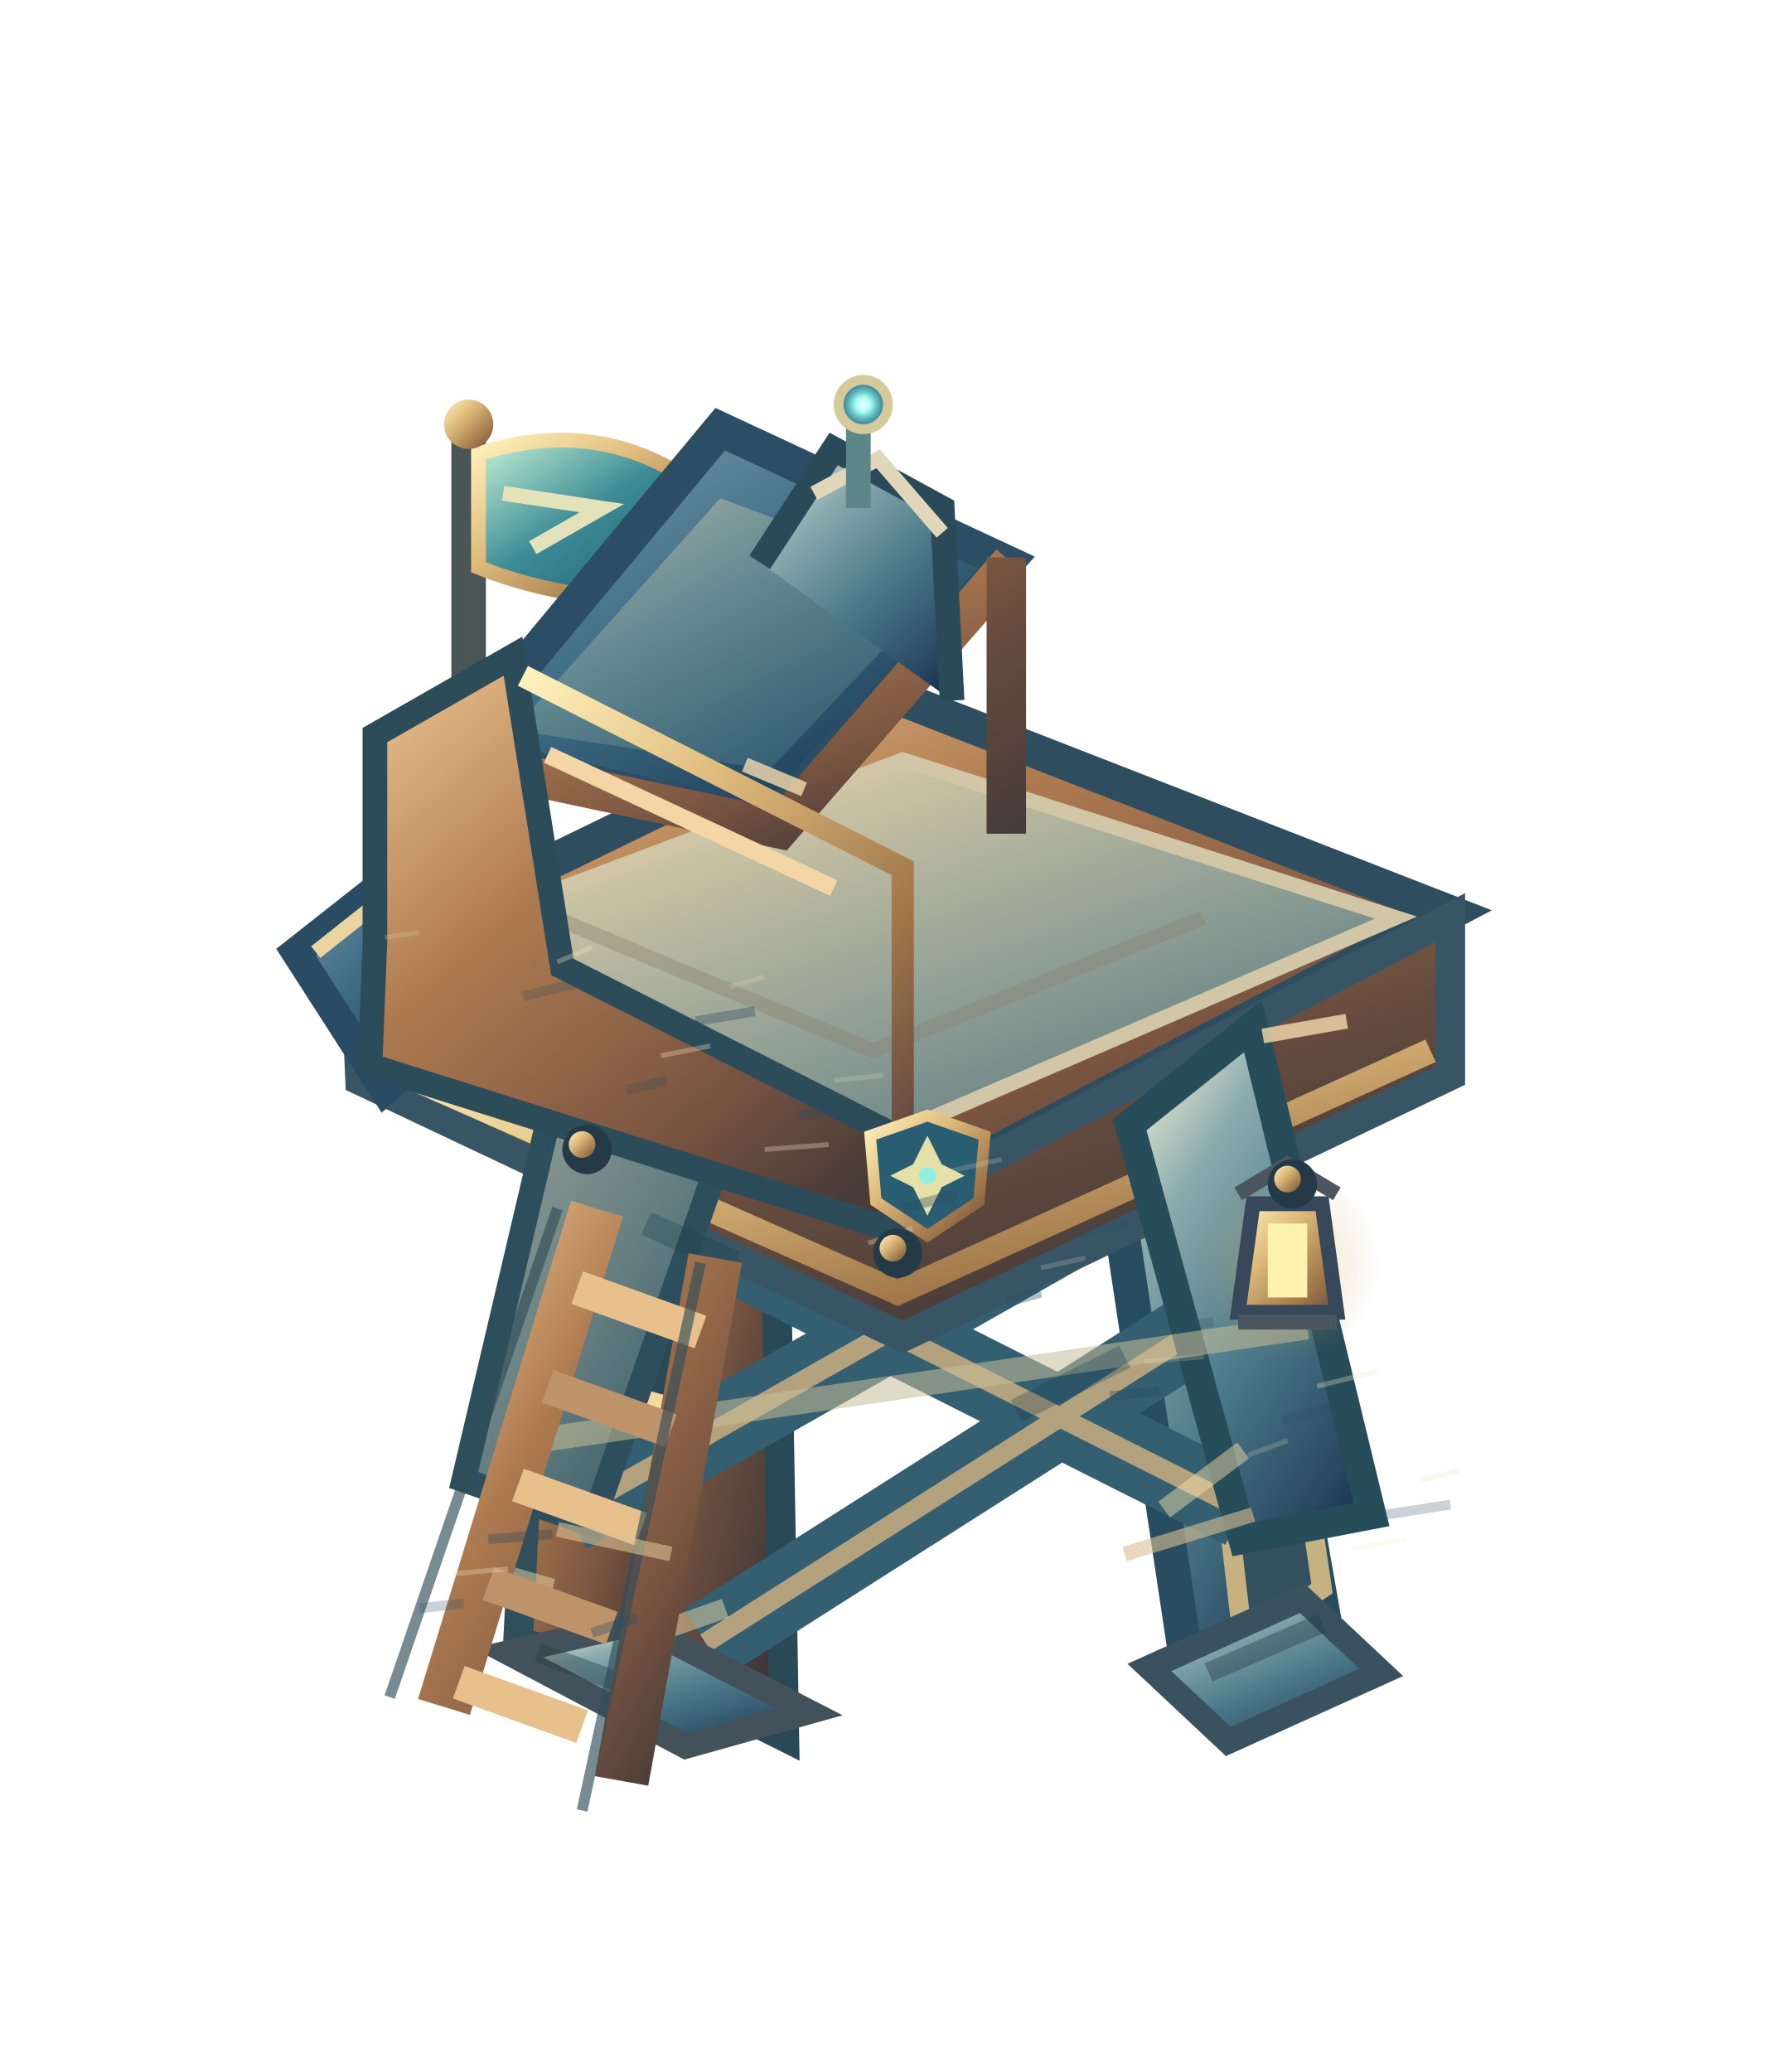
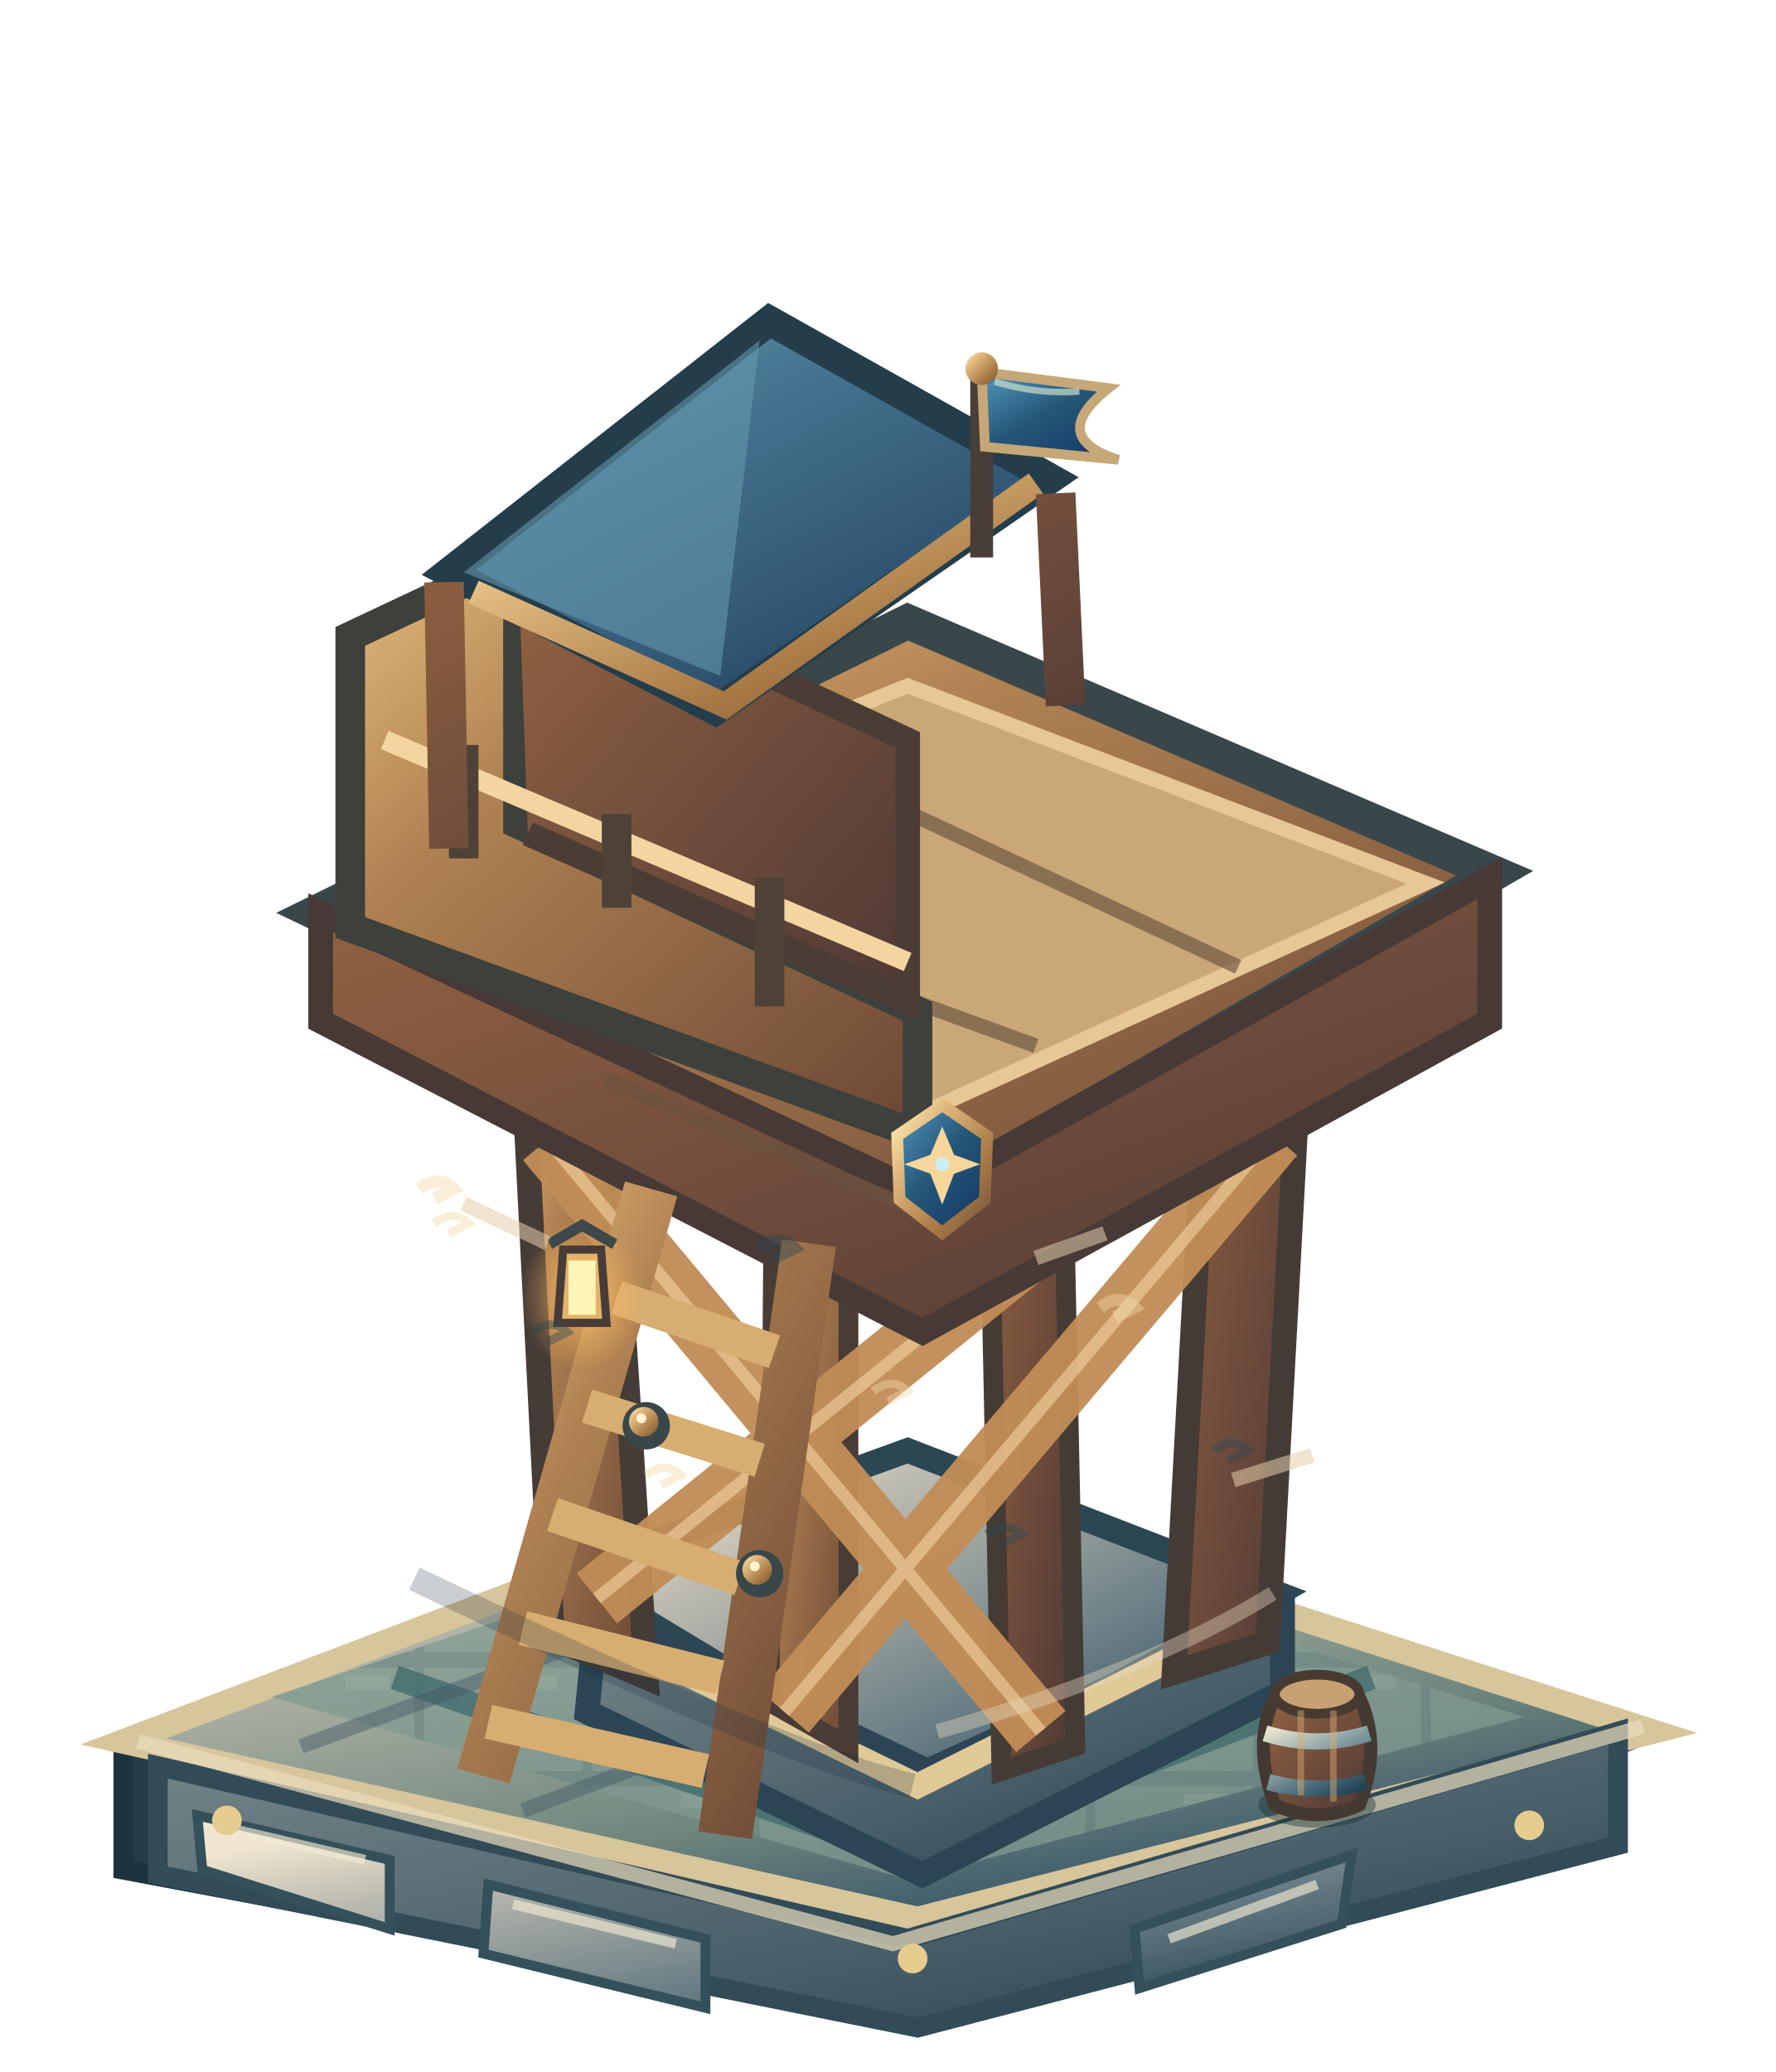
- <svg xmlns="http://www.w3.org/2000/svg" width="360" height="420" viewBox="0 0 360 420" role="img" aria-label="T07 Torre 1 estructura sin rifle para operador P06">
+ <svg xmlns="http://www.w3.org/2000/svg" width="360" height="420" viewBox="0 0 360 420" role="img" aria-label="Francotirador I — Vigía Recluta">
  <defs>
-     <linearGradient id="mStone" x1="0" y1="0" x2=".95" y2="1">
-       <stop stop-color="#fff2cb" />
-       <stop offset=".22" stop-color="#d4c9a6" />
-       <stop offset=".64" stop-color="#899b93" />
-       <stop offset="1" stop-color="#526d74" />
+     <linearGradient id="stone" x1=".1" x2=".9" y1=".1" y2=".85">
+       <stop stop-color="#f0e6d0" />
+       <stop offset=".24" stop-color="#bdbbb0" />
+       <stop offset=".7" stop-color="#6c8087" />
+       <stop offset="1" stop-color="#385563" />
    </linearGradient>
-     <linearGradient id="sideStone" x1="0" y1="0" x2=".92" y2="1">
-       <stop stop-color="#9fa89d" />
-       <stop offset=".55" stop-color="#627c7f" />
-       <stop offset="1" stop-color="#284d60" />
+     <linearGradient id="stoneDark" x1="0" x2="1" y1="0" y2="1">
+       <stop stop-color="#77878a" />
+       <stop offset=".65" stop-color="#455c67" />
+       <stop offset="1" stop-color="#263a4b" />
    </linearGradient>
-     <linearGradient id="iron" x1=".2" y1="0" x2=".9" y2="1">
-       <stop stop-color="#e8e8d1" />
-       <stop offset=".22" stop-color="#8babae" />
-       <stop offset=".57" stop-color="#4b7888" />
-       <stop offset=".89" stop-color="#294861" />
-       <stop offset="1" stop-color="#172f4e" />
+     <linearGradient id="timber" x1=".05" x2=".95" y1="0" y2="1">
+       <stop stop-color="#e1b77b" />
+       <stop offset=".32" stop-color="#b08252" />
+       <stop offset="1" stop-color="#6d4936" />
    </linearGradient>
-     <linearGradient id="wood" x1="0" y1="0" x2=".8" y2="1">
-       <stop stop-color="#f0c892" />
-       <stop offset=".4" stop-color="#ae7b50" />
-       <stop offset=".78" stop-color="#785441" />
-       <stop offset="1" stop-color="#493c38" />
+     <linearGradient id="timberSide" x1="0" x2="1" y1="0" y2="1">
+       <stop stop-color="#946342" />
+       <stop offset="1" stop-color="#4e3835" />
    </linearGradient>
-     <linearGradient id="woodShade" x1="0" y1="0" x2=".8" y2="1">
-       <stop stop-color="#bd8050" />
-       <stop offset=".6" stop-color="#654b3d" />
-       <stop offset="1" stop-color="#39353a" />
+     <linearGradient id="roof" x1=".05" x2=".85" y1="0" y2="1">
+       <stop stop-color="#82afb3" />
+       <stop offset=".3" stop-color="#477894" />
+       <stop offset=".72" stop-color="#315572" />
+       <stop offset="1" stop-color="#192f4b" />
    </linearGradient>
-     <linearGradient id="roof" x1="0" y1="0" x2=".8" y2="1">
-       <stop stop-color="#aec3b8" />
-       <stop offset=".2" stop-color="#698d9d" />
-       <stop offset=".47" stop-color="#416f88" />
-       <stop offset=".84" stop-color="#244760" />
-       <stop offset="1" stop-color="#152f52" />
+     <linearGradient id="bronze" x1="0" x2="1" y1="0" y2="1">
+       <stop stop-color="#fff0b7" />
+       <stop offset=".28" stop-color="#dfb77d" />
+       <stop offset=".7" stop-color="#a87945" />
+       <stop offset="1" stop-color="#75553b" />
    </linearGradient>
-     <linearGradient id="canvas" x1=".2" y1="0" x2="1" y2="1">
-       <stop stop-color="#e6d8b6" />
-       <stop offset=".38" stop-color="#8da99d" />
-       <stop offset=".86" stop-color="#3d7183" />
-       <stop offset="1" stop-color="#2c4b65" />
+     <linearGradient id="steel" x1="0" x2=".9" y1="0" y2="1">
+       <stop stop-color="#e7e4cd" />
+       <stop offset=".4" stop-color="#91a8a8" />
+       <stop offset=".77" stop-color="#486778" />
+       <stop offset="1" stop-color="#244454" />
    </linearGradient>
-     <linearGradient id="brass" x1="0" y1="0" x2="1" y2="1">
-       <stop stop-color="#fff2bd" />
-       <stop offset=".36" stop-color="#e0bc7d" />
-       <stop offset=".77" stop-color="#9e7649" />
-       <stop offset="1" stop-color="#664c41" />
+     <linearGradient id="cloth" x1=".1" x2=".8" y1=".1" y2=".9">
+       <stop stop-color="#498bb0" />
+       <stop offset=".48" stop-color="#255779" />
+       <stop offset="1" stop-color="#173e69" />
    </linearGradient>
-     <radialGradient id="optic">
-       <stop stop-color="#f5ffff" />
-       <stop offset=".3" stop-color="#a6fff1" />
-       <stop offset=".58" stop-color="#60b8bb" />
-       <stop offset="1" stop-color="#285d79" />
+     <radialGradient id="amber">
+       <stop stop-color="#fff8ca" stop-opacity=".98" />
+       <stop offset=".3" stop-color="#f9c36a" stop-opacity=".82" />
+       <stop offset="1" stop-color="#ffaf4f" stop-opacity="0" />
    </radialGradient>
-     <radialGradient id="light">
-       <stop stop-color="#ffeabb" stop-opacity=".85" />
-       <stop offset=".5" stop-color="#e1ac55" stop-opacity=".28" />
-       <stop offset="1" stop-color="#b48e50" stop-opacity="0" />
+     <radialGradient id="teal">
+       <stop stop-color="#e8ffff" />
+       <stop offset=".4" stop-color="#76cad0" />
+       <stop offset="1" stop-color="#255f78" />
    </radialGradient>
-     <pattern id="grain" width="20" height="16" patternUnits="userSpaceOnUse">
-       <path d="M1 5q7-3 14-2M-2 14q9-2 15-1" fill="none" stroke="#ffe1af" stroke-width="1.1" opacity=".21" />
-     </pattern>
-     <filter id="soft">
+     <filter id="blur">
      <feGaussianBlur stdDeviation="5" />
    </filter>
+     <pattern id="shingles" width="26" height="21" patternUnits="userSpaceOnUse">
+       <path d="M0 1H26M0 21H26M13 1V21" stroke="#d0c496" stroke-opacity=".22" stroke-width="2" />
+       <path d="M0 18H26" stroke="#172d4a" stroke-opacity=".46" stroke-width="4" />
+     </pattern>
+     <pattern id="masonry" width="34" height="24" patternUnits="userSpaceOnUse">
+       <path d="M0 1H34M0 24H34M17 1V24" stroke="#2c4957" stroke-width="2" opacity=".34" />
+       <path d="M2 5h9" stroke="#fff8df" stroke-width="3" opacity=".16" />
+     </pattern>
+     <linearGradient id="t04-fund-top" x1="0" y1="0" x2=".6" y2="1">
+       <stop stop-color="#f3e6bb" />
+       <stop offset=".36" stop-color="#b2b4a6" />
+       <stop offset=".75" stop-color="#70877e" />
+       <stop offset="1" stop-color="#355467" />
+     </linearGradient>
+     <linearGradient id="t04-steel" x1="0" y1=".1" x2=".9" y2="1">
+       <stop stop-color="#c9e2d6" />
+       <stop offset=".26" stop-color="#8ca9b1" />
+       <stop offset=".72" stop-color="#406276" />
+       <stop offset="1" stop-color="#183c58" />
+     </linearGradient>
+     <linearGradient id="t04-gold" x1="0" y1="0" x2="1" y2="1">
+       <stop stop-color="#fff0bb" />
+       <stop offset=".48" stop-color="#d4ab70" />
+       <stop offset="1" stop-color="#845737" />
+     </linearGradient>
+     <radialGradient id="t04-paint-light">
+       <stop stop-color="#fff3b0" stop-opacity=".55" />
+       <stop offset=".47" stop-color="#edb76e" stop-opacity=".18" />
+       <stop offset="1" stop-color="#d9ad60" stop-opacity="0" />
+     </radialGradient>
  </defs>
-   <defs>
-     <linearGradient id="t06Flag" x1="0" y1="0" x2="1" y2="1">
-       <stop stop-color="#c9f2d6" />
-       <stop offset=".45" stop-color="#3c8c95" />
-       <stop offset="1" stop-color="#205170" />
-     </linearGradient>
-     <linearGradient id="t06Arm" x1="0" y1="0" x2=".8" y2="1">
-       <stop stop-color="#f6e6ba" />
-       <stop offset=".23" stop-color="#b4d2c9" />
-       <stop offset=".6" stop-color="#4e8799" />
-       <stop offset="1" stop-color="#24465c" />
-     </linearGradient>
-     <radialGradient id="t06Glow">
-       <stop stop-color="#ffffff" />
-       <stop offset=".25" stop-color="#b8fff0" />
-       <stop offset=".6" stop-color="#4da9a9" stop-opacity=".8" />
-       <stop offset="1" stop-color="#266e84" stop-opacity="0" />
-     </radialGradient>
-     <pattern id="t06Stone" width="33" height="28" patternUnits="userSpaceOnUse">
-       <path d="M0 0H33M0 28H33M15 0V28" fill="none" stroke="#395463" stroke-width="2.3" opacity=".36" />
-       <path d="M2 5l9-2M19 19l9-1" fill="none" stroke="#fff2cd" stroke-width="2.8" opacity=".17" />
-     </pattern>
-   </defs>
-   <g id="t06-sniper-backstructure" data-owned="T" data-operator-slot="P">
-     <g id="t06-support-structure">
-       <path d="M111 215 135 224 133 339 105 333Z" fill="url(#wood)" stroke="#304f5b" stroke-width="6" />
-       <path d="M135 226 157 236 159 352 133 339Z" fill="url(#woodShade)" stroke="#294957" stroke-width="6" />
-       <path d="M223 220 247 206 268 326 241 340Z" fill="url(#iron)" stroke="#294d60" stroke-width="7" />
-       <path d="M239 221 252 214 268 322 252 333Z" fill="#344f5d" stroke="#c6b181" stroke-width="4" />
-       <path d="M115 307 247 232M252 306 123 241M143 333 242 270" stroke="#335f70" stroke-width="16" fill="none" />
-       <path d="M115 307 247 232M252 306 123 241M143 333 242 270" stroke="#dfb781" stroke-width="4" opacity=".75" fill="none" />
-       <path d="M103 335 139 354 164 347 129 329Z" fill="url(#iron)" stroke="#43525a" stroke-width="5" />
-       <path d="M233 338 264 324 280 339 249 353Z" fill="url(#iron)" stroke="#3a515f" stroke-width="5" />
-       <path d="M99 285 110 280M123 281l14 4" stroke="#f4d8a0" stroke-width="3" />
-     </g>
-     <g id="t06-recruit-banner">
-       <path d="M95 164V88" stroke="#4a5656" stroke-width="7" />
-       <path d="M97 92q25-8 45 7l-13 14 16 9q-28 1-48-7Z" fill="url(#t06Flag)" stroke="url(#brass)" stroke-width="3" />
-       <path d="M102 100l20 3-14 8" fill="none" stroke="#e4e2ba" stroke-width="3" />
-       <circle cx="95" cy="86" r="5" fill="url(#brass)" />
-     </g>
-     <g id="t06-deck-l1">
-       <path d="M72 194 181 141 294 185 182 244Z" fill="url(#wood)" stroke="#2e4e5f" stroke-width="7" />
-       <path d="M72 196 183 244 294 186V218L183 271 73 219Z" fill="url(#woodShade)" stroke="#385565" stroke-width="6" />
-       <path d="M82 192 183 154 283 186 181 230Z" fill="url(#mStone)" stroke="#d1c6a5" stroke-width="3" />
-       <path d="M78 216 182 262 290 213" stroke="url(#brass)" stroke-width="5" fill="none" />
-       <path d="M110 185 177 213 244 186" stroke="#8c8170" stroke-width="3" opacity=".4" fill="none" />
-       <path d="M92 152 146 87 204 114 156 167Z" fill="url(#roof)" stroke="#2b4e64" stroke-width="7" />
-       <path d="M104 148 146 101 192 118 156 156" fill="url(#canvas)" opacity=".45" />
-       <path d="M92 154 158 168 205 114" fill="none" stroke="url(#wood)" stroke-width="8" />
-       <path d="M93 153V202M204 113V169" stroke="url(#woodShade)" stroke-width="8" />
-     </g>
-     <g id="t07-architectural-silhouette-I">
-       <path d="M114 215 94 300 120 309 150 223Z" fill="url(#sideStone)" stroke="#2d4f5d" stroke-width="5" />
-       <path d="M229 228 252 312 278 307 254 208Z" fill="url(#iron)" stroke="#274c5a" stroke-width="6" />
-       <path d="M102 293 265 269" stroke="#c7bd98" stroke-width="5" opacity=".55" />
-       <path d="M60 193 93 167 102 200 78 221Z" fill="url(#roof)" stroke="#294b63" stroke-width="6" />
-       <path d="M64 193 93 170 100 201" fill="none" stroke="#ead5a1" stroke-width="3" />
-       <path d="M154 114 169 91 191 103 193 142" fill="url(#iron)" stroke="#2a4a59" stroke-width="5" />
-       <path d="M165 100 178 93 191 108" fill="none" stroke="#e0d6ba" stroke-width="3" />
-       <path d="M174 103v-20" stroke="#5d8688" stroke-width="5" />
-       <circle cx="175" cy="82" r="5" fill="url(#optic)" stroke="#d4ca9b" stroke-width="2" />
-     </g>
-     <g id="t07-materials-volume">
-       <path d="M98 318l14 4m15 11 20-7M236 306l16-12" stroke="#f2ddac" stroke-width="4" opacity=".48" />
-       <path d="M131 248l18 8M206 286l22-11" stroke="#183d4c" stroke-width="5" opacity=".30" />
-       <path d="M97 195 114 200M151 155l12 5M256 210l17-3" stroke="#f4dbae" stroke-width="3" opacity=".8" />
-       <path d="M109 335l25 9M245 339l23-10" stroke="#263d48" stroke-width="4" opacity=".42" />
-     </g>
-     <g id="t06-rail-rear">
-       <path d="M76 191V149l28-16 10 63 69 35v19L75 216Z" fill="url(#wood)" stroke="#2d4c59" stroke-width="5" />
-       <path d="M106 137 183 176V229" stroke="url(#brass)" stroke-width="4.5" fill="none" />
-       <path d="M111 153l58 27" stroke="#f3d5a6" stroke-width="3.5" />
-     </g>
-     <g id="t06-guided-stairs">
-       <path d="M121 245 90 346M145 255 126 361" stroke="url(#wood)" stroke-width="11" />
-       <path d="M117 261l25 9" stroke="#e8c08b" stroke-width="7" />
-       <path d="M111 281l25 9" stroke="#bf936a" stroke-width="7" />
-       <path d="M105 301l25 9" stroke="#e8c08b" stroke-width="7" />
-       <path d="M99 321l25 9" stroke="#bf936a" stroke-width="7" />
-       <path d="M93 341l25 9" stroke="#e8c08b" stroke-width="7" />
-       <path d="M113 245l-34 99M142 256l-24 111" stroke="#314d57" stroke-width="2.2" opacity=".65" />
-     </g>
-     <g transform="translate(188 236) scale(0.58)">
-       <path d="M0-17 20-10 18 13 0 25-18 13-20-10Z" fill="#285d72" stroke="url(#brass)" stroke-width="4" />
-       <path d="M0-10 5 0 13 4 5 8 0 18-5 8-13 4-5 0Z" fill="#e5dfa8" />
-       <circle cx="0" cy="4" r="3" fill="#91eee5" />
-     </g>
-     <g transform="translate(261 256)">
-       <ellipse rx="19" ry="20" fill="url(#light)" opacity=".68" />
-       <path d="M-7-12 7-12 10 10-10 10Z" fill="url(#brass)" stroke="#37485a" stroke-width="3" />
-       <path d="M-4-8H4V7H-4Z" fill="#fef2b1" />
-       <path d="M-10-14 0-20 10-14M-10 12H10" stroke="#4b5660" stroke-width="3" fill="none" />
-     </g>
-     <g id="t06-wear-material">
-       <path d="M78 190l7 -1" stroke="#f4e5c4" stroke-width="1" opacity="0.19" />
-       <path d="M127 221l8 -2" stroke="#2d4d5f" stroke-width="2" opacity="0.25" />
-       <path d="M176 252l9 -3" stroke="#f4e5c4" stroke-width="1" opacity="0.31" />
-       <path d="M225 283l10 -1" stroke="#2d4d5f" stroke-width="2" opacity="0.37" />
-       <path d="M274 314l11 -2" stroke="#f4e5c4" stroke-width="1" opacity="0.19" />
-       <path d="M106 202l12 -3" stroke="#2d4d5f" stroke-width="2" opacity="0.25" />
-       <path d="M155 233l13 -1" stroke="#f4e5c4" stroke-width="1" opacity="0.31" />
-       <path d="M204 264l7 -2" stroke="#2d4d5f" stroke-width="2" opacity="0.37" />
-       <path d="M253 295l8 -3" stroke="#f4e5c4" stroke-width="1" opacity="0.19" />
-       <path d="M85 326l9 -1" stroke="#2d4d5f" stroke-width="2" opacity="0.25" />
-       <path d="M134 214l10 -2" stroke="#f4e5c4" stroke-width="1" opacity="0.31" />
-       <path d="M183 245l11 -3" stroke="#2d4d5f" stroke-width="2" opacity="0.37" />
-       <path d="M232 276l12 -1" stroke="#f4e5c4" stroke-width="1" opacity="0.19" />
-       <path d="M281 307l13 -2" stroke="#2d4d5f" stroke-width="2" opacity="0.25" />
-       <path d="M113 195l7 -3" stroke="#f4e5c4" stroke-width="1" opacity="0.31" />
-       <path d="M162 226l8 -1" stroke="#2d4d5f" stroke-width="2" opacity="0.37" />
-       <path d="M211 257l9 -2" stroke="#f4e5c4" stroke-width="1" opacity="0.19" />
-       <path d="M260 288l10 -3" stroke="#2d4d5f" stroke-width="2" opacity="0.25" />
-       <path d="M92 319l11 -1" stroke="#f4e5c4" stroke-width="1" opacity="0.31" />
-       <path d="M141 207l12 -2" stroke="#2d4d5f" stroke-width="2" opacity="0.37" />
-       <path d="M190 238l13 -3" stroke="#f4e5c4" stroke-width="1" opacity="0.19" />
-       <path d="M239 269l7 -1" stroke="#2d4d5f" stroke-width="2" opacity="0.25" />
-       <path d="M288 300l8 -2" stroke="#f4e5c4" stroke-width="1" opacity="0.31" />
-       <path d="M120 331l9 -3" stroke="#2d4d5f" stroke-width="2" opacity="0.37" />
-       <path d="M169 219l10 -1" stroke="#f4e5c4" stroke-width="1" opacity="0.19" />
-       <path d="M218 250l11 -2" stroke="#2d4d5f" stroke-width="2" opacity="0.25" />
-       <path d="M267 281l12 -3" stroke="#f4e5c4" stroke-width="1" opacity="0.31" />
-       <path d="M99 312l13 -1" stroke="#2d4d5f" stroke-width="2" opacity="0.37" />
-       <path d="M148 200l7 -2" stroke="#f4e5c4" stroke-width="1" opacity="0.19" />
-       <path d="M113 310l23 5M228 315l26-8" stroke="#d9bf92" stroke-width="3" opacity=".6" />
-     </g>
-     <circle cx="119" cy="233" r="5" fill="#243a47" />
-     <circle cx="118" cy="232" r="2.7" fill="url(#brass)" />
-     <circle cx="262" cy="240" r="5" fill="#243a47" />
-     <circle cx="261" cy="239" r="2.7" fill="url(#brass)" />
-     <circle cx="182" cy="254" r="5" fill="#243a47" />
-     <circle cx="181" cy="253" r="2.7" fill="url(#brass)" />
+   <path d="M25 353 169 298 335 351 185 409 25 379Z" fill="#243c45" stroke="#1c3440" stroke-width="4" />
+   <path d="M25 353 170 298 335 351 186 389Z" fill="url(#t04-fund-top)" stroke="#d7c59b" stroke-width="5" />
+   <path d="M32 358 184 393 328 351 328 374 186 411 32 380Z" fill="url(#stoneDark)" stroke="#314b57" stroke-width="4" />
+   <path d="M28 353 181 394 333 350" fill="none" stroke="#e9ddbd" stroke-width="3" opacity=".7" />
+   <path d="M55 344 171 305 309 348 184 381Z" fill="#809a90" opacity=".75" />
+   <path d="M55 344 171 305 309 348 184 381Z" fill="url(#masonry)" opacity=".45" />
+   <path d="M40 368 79 377 79 391 41 379ZM99 382 143 393 143 407 98 396ZM230 391 274 376 272 390 231 403Z" fill="url(#stone)" stroke="#34505b" stroke-width="2" />
+   <path d="M44 370 74 377M104 386l33 8M237 393l30-11" fill="none" stroke="#f3ead2" stroke-width="2" opacity=".65" />
+   <path d="M80 340 183 376 278 340" fill="none" stroke="#3d696b" stroke-width="5" opacity=".75" />
+   <path d="M61 354 167 315M106 367 209 328" stroke="#435965" stroke-width="3" opacity=".45" />
+   <circle cx="46" cy="369" r="3" fill="#e6cd8f" />
+   <circle cx="185" cy="397" r="3" fill="#e6cd8f" />
+   <circle cx="310" cy="370" r="3" fill="#e6cd8f" />
+   <path d="M115 319 184 294 259 323 188 363Z" fill="url(#stone)" stroke="#2b4754" stroke-width="5" />
+   <path d="M121 327 188 359 260 326V343L187 380 119 347Z" fill="url(#stoneDark)" stroke="#2b4554" stroke-width="5" />
+   <path d="M116 328 186 362 258 326" stroke="#dfc997" stroke-width="5" fill="none" />
+   <path d="M105 195 122 202 131 340 112 332Z" fill="url(#timber)" stroke="#453b37" stroke-width="5" />
+   <path d="M246 193 265 185 257 333 238 339Z" fill="url(#timberSide)" stroke="#443b36" stroke-width="5" />
+   <path d="M157 219 172 225 172 354 156 345Z" fill="url(#timber)" stroke="#493b35" stroke-width="4" />
+   <path d="M200 213 215 209 218 354 203 359Z" fill="url(#timberSide)" stroke="#453b35" stroke-width="4" />
+   <path d="M111 231 211 351M258 230 159 347M121 324 251 219" stroke="#c18c56" stroke-width="13" opacity=".96" />
+   <path d="M111 231 211 351M258 230 159 347M121 324 251 219" stroke="#f4d6a5" stroke-width="2.5" opacity=".58" />
+   <path d="M64 185 184 126 303 177 187 244Z" fill="url(#timber)" stroke="#39474b" stroke-width="7" />
+   <path d="M65 185 187 242 302 178V207L187 270 65 207Z" fill="url(#timberSide)" stroke="#463936" stroke-width="5" />
+   <path d="M78 182 184 139 289 179 184 227Z" fill="#c9a777" stroke="#e6c796" stroke-width="3" />
+   <path d="M111 176 210 212M157 152 251 196M123 219 190 247" stroke="#6a523e" stroke-width="3" opacity=".65" />
+   <path d="M71 173V129L105 113V167L186 205V230L71 188Z" fill="url(#timber)" stroke="#3d403b" stroke-width="6" />
+   <path d="M105 113 184 150V203L107 169" fill="url(#timberSide)" stroke="#4b3d36" stroke-width="5" />
+   <path d="M78 150 184 195" stroke="#f4d5a0" stroke-width="4" />
+   <path d="M94 151V174M125 165V184M156 178V204" stroke="#4e4138" stroke-width="6" />
+   <path d="M91 116 156 65 213 97 145 144Z" fill="url(#roof)" stroke="#243d4a" stroke-width="6" />
+   <path d="M94 116 154 69 146 137Z" fill="#659bb0" opacity=".56" />
+   <path d="M96 120 147 143 210 98" fill="none" stroke="url(#bronze)" stroke-width="5" />
+   <path d="M90 118 91 172M214 100 216 143" stroke="url(#timberSide)" stroke-width="8" />
+   <g transform="translate(199 113) scale(0.66)">
+     <path d="M0 0V-57" stroke="#493d37" stroke-width="7" />
+     <path d="M0-57 39-52Q20-37 42-30L1-34Z" fill="url(#cloth)" stroke="#c6a778" stroke-width="3" />
+     <path d="M4-54Q17-50 30-51" fill="none" stroke="#d7e6cc" stroke-width="2" opacity=".65" />
+     <circle cy="-58" r="5" fill="url(#bronze)" />
+   </g>
+   <path d="M132 241 98 360M164 252 147 372" stroke="url(#timber)" stroke-width="11" />
+   <path d="M125 263 157 274M119 285 154 296M112 307 150 320M106 330 146 340M99 349 143 359" stroke="#d8ad71" stroke-width="7" />
+   <g transform="translate(118 261) scale(0.55)">
+     <ellipse cx="0" cy="3" rx="23" ry="28" fill="url(#amber)" opacity=".72" />
+     <path d="M-7-14 7-14 9 13-9 13Z" fill="#e5b46a" stroke="#473c38" stroke-width="3" />
+     <path d="M-5-10h10v20H-5Z" fill="#fff4b6" />
+     <path d="M-12-16 0-23 12-16" fill="none" stroke="#3e484a" stroke-width="4" />
+     <path d="M-13 16H13" stroke="url(#bronze)" stroke-width="4" />
+   </g>
+   <g transform="translate(191 236) scale(0.48)">
+     <path d="M0-25 19-12 18 15 0 29-18 15-19-12Z" fill="url(#cloth)" stroke="url(#bronze)" stroke-width="5" />
+     <path d="M0-16 5-4 16 0 5 4 0 17-5 4-16 0-5-4Z" fill="#f7d69b" />
+     <circle r="3" fill="#caeff0" />
+   </g>
+   <g transform="translate(267 352) scale(0.66)">
+     <ellipse cx="0" cy="21" rx="18" ry="7" fill="#152d32" opacity=".4" />
+     <path d="M-13-12Q-20 2-13 21Q0 27 13 21Q20 3 13-12Z" fill="url(#timberSide)" stroke="#443932" stroke-width="4" />
+     <ellipse cy="-13" rx="13" ry="6" fill="#c7a073" stroke="#473a31" stroke-width="3" />
+     <path d="M-16-1Q0 4 16-1M-15 14Q0 18 15 14" fill="none" stroke="url(#steel)" stroke-width="5" />
+     <path d="M-5-8V18M5-8V20" stroke="#ddad71" stroke-width="2" opacity=".45" />
+   </g>
+   <circle cx="131" cy="289" r="4.8" fill="#39464a" />
+   <circle cx="130.5" cy="288.2" r="3" fill="url(#bronze)" />
+   <circle cx="130" cy="287.5" r="1" fill="#fff5d1" />
+   <circle cx="154" cy="319" r="4.8" fill="#39464a" />
+   <circle cx="153.5" cy="318.2" r="3" fill="url(#bronze)" />
+   <circle cx="153" cy="317.5" r="1" fill="#fff5d1" />
+   <g id="t04-painted-microvolume">
+     <path d="M85 241q4 -3 7 0l-4 2" stroke="#f1d9a7" stroke-width="2.5" fill="none" opacity=".43" />
+     <path d="M108 270q4 -3 7 0l-4 2" stroke="#2d4753" stroke-width="1.7" fill="none" opacity=".43" />
+     <path d="M131 299q4 -3 7 0l-4 2" stroke="#f1d9a7" stroke-width="1.7" fill="none" opacity=".43" />
+     <path d="M154 253q4 -3 7 0l-4 2" stroke="#2d4753" stroke-width="2.5" fill="none" opacity=".43" />
+     <path d="M177 282q4 -3 7 0l-4 2" stroke="#f1d9a7" stroke-width="1.7" fill="none" opacity=".43" />
+     <path d="M200 311q4 -3 7 0l-4 2" stroke="#2d4753" stroke-width="1.7" fill="none" opacity=".43" />
+     <path d="M223 265q4 -3 7 0l-4 2" stroke="#f1d9a7" stroke-width="2.5" fill="none" opacity=".43" />
+     <path d="M246 294q4 -3 7 0l-4 2" stroke="#2d4753" stroke-width="1.7" fill="none" opacity=".43" />
+     <path d="M88 248q4 -3 7 0l-4 2" stroke="#f1d9a7" stroke-width="1.7" fill="none" opacity=".43" />
+     <path d="M94 244l17 8M210 255l14-5M250 300l16-5" stroke="#e6ceab" stroke-width="3" opacity=".55" />
+     <path d="M84 320Q159 356 185 362" stroke="#172e3c" stroke-width="5" opacity=".23" fill="none" />
+     <path d="M190 351q42-12 68-28" stroke="#e7dac0" stroke-width="3" opacity=".4" fill="none" />
  </g>
</svg>
